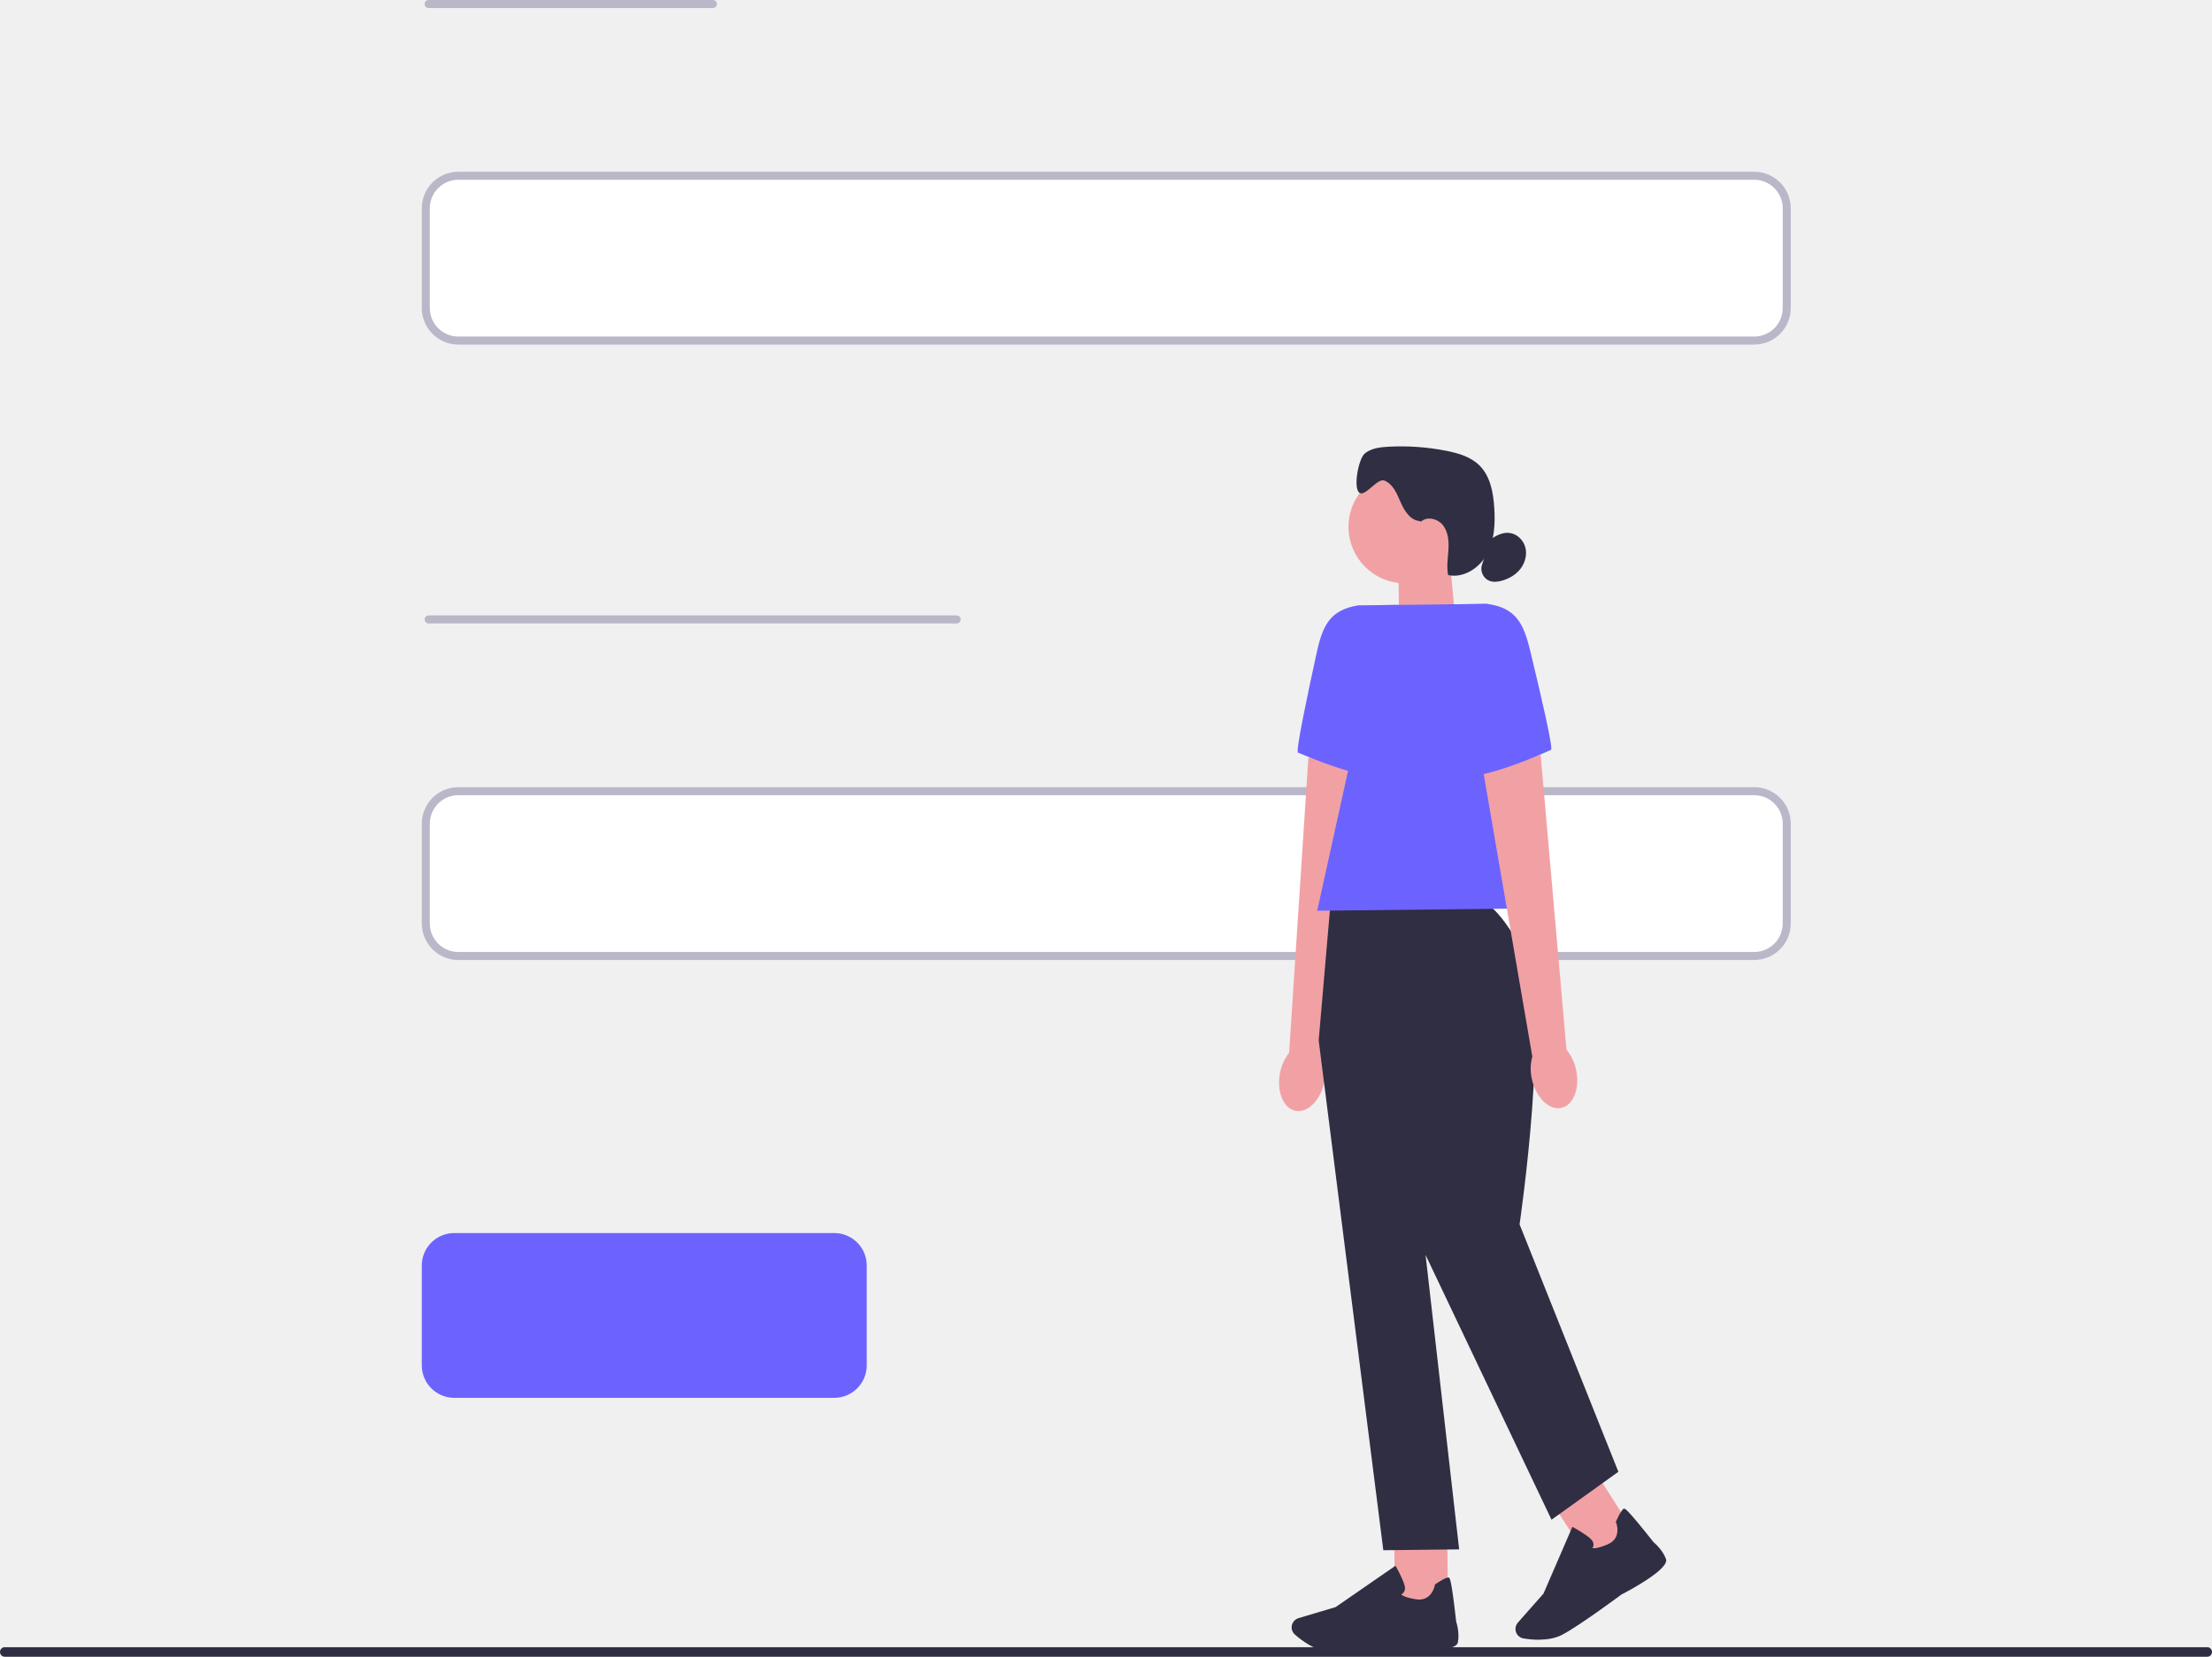
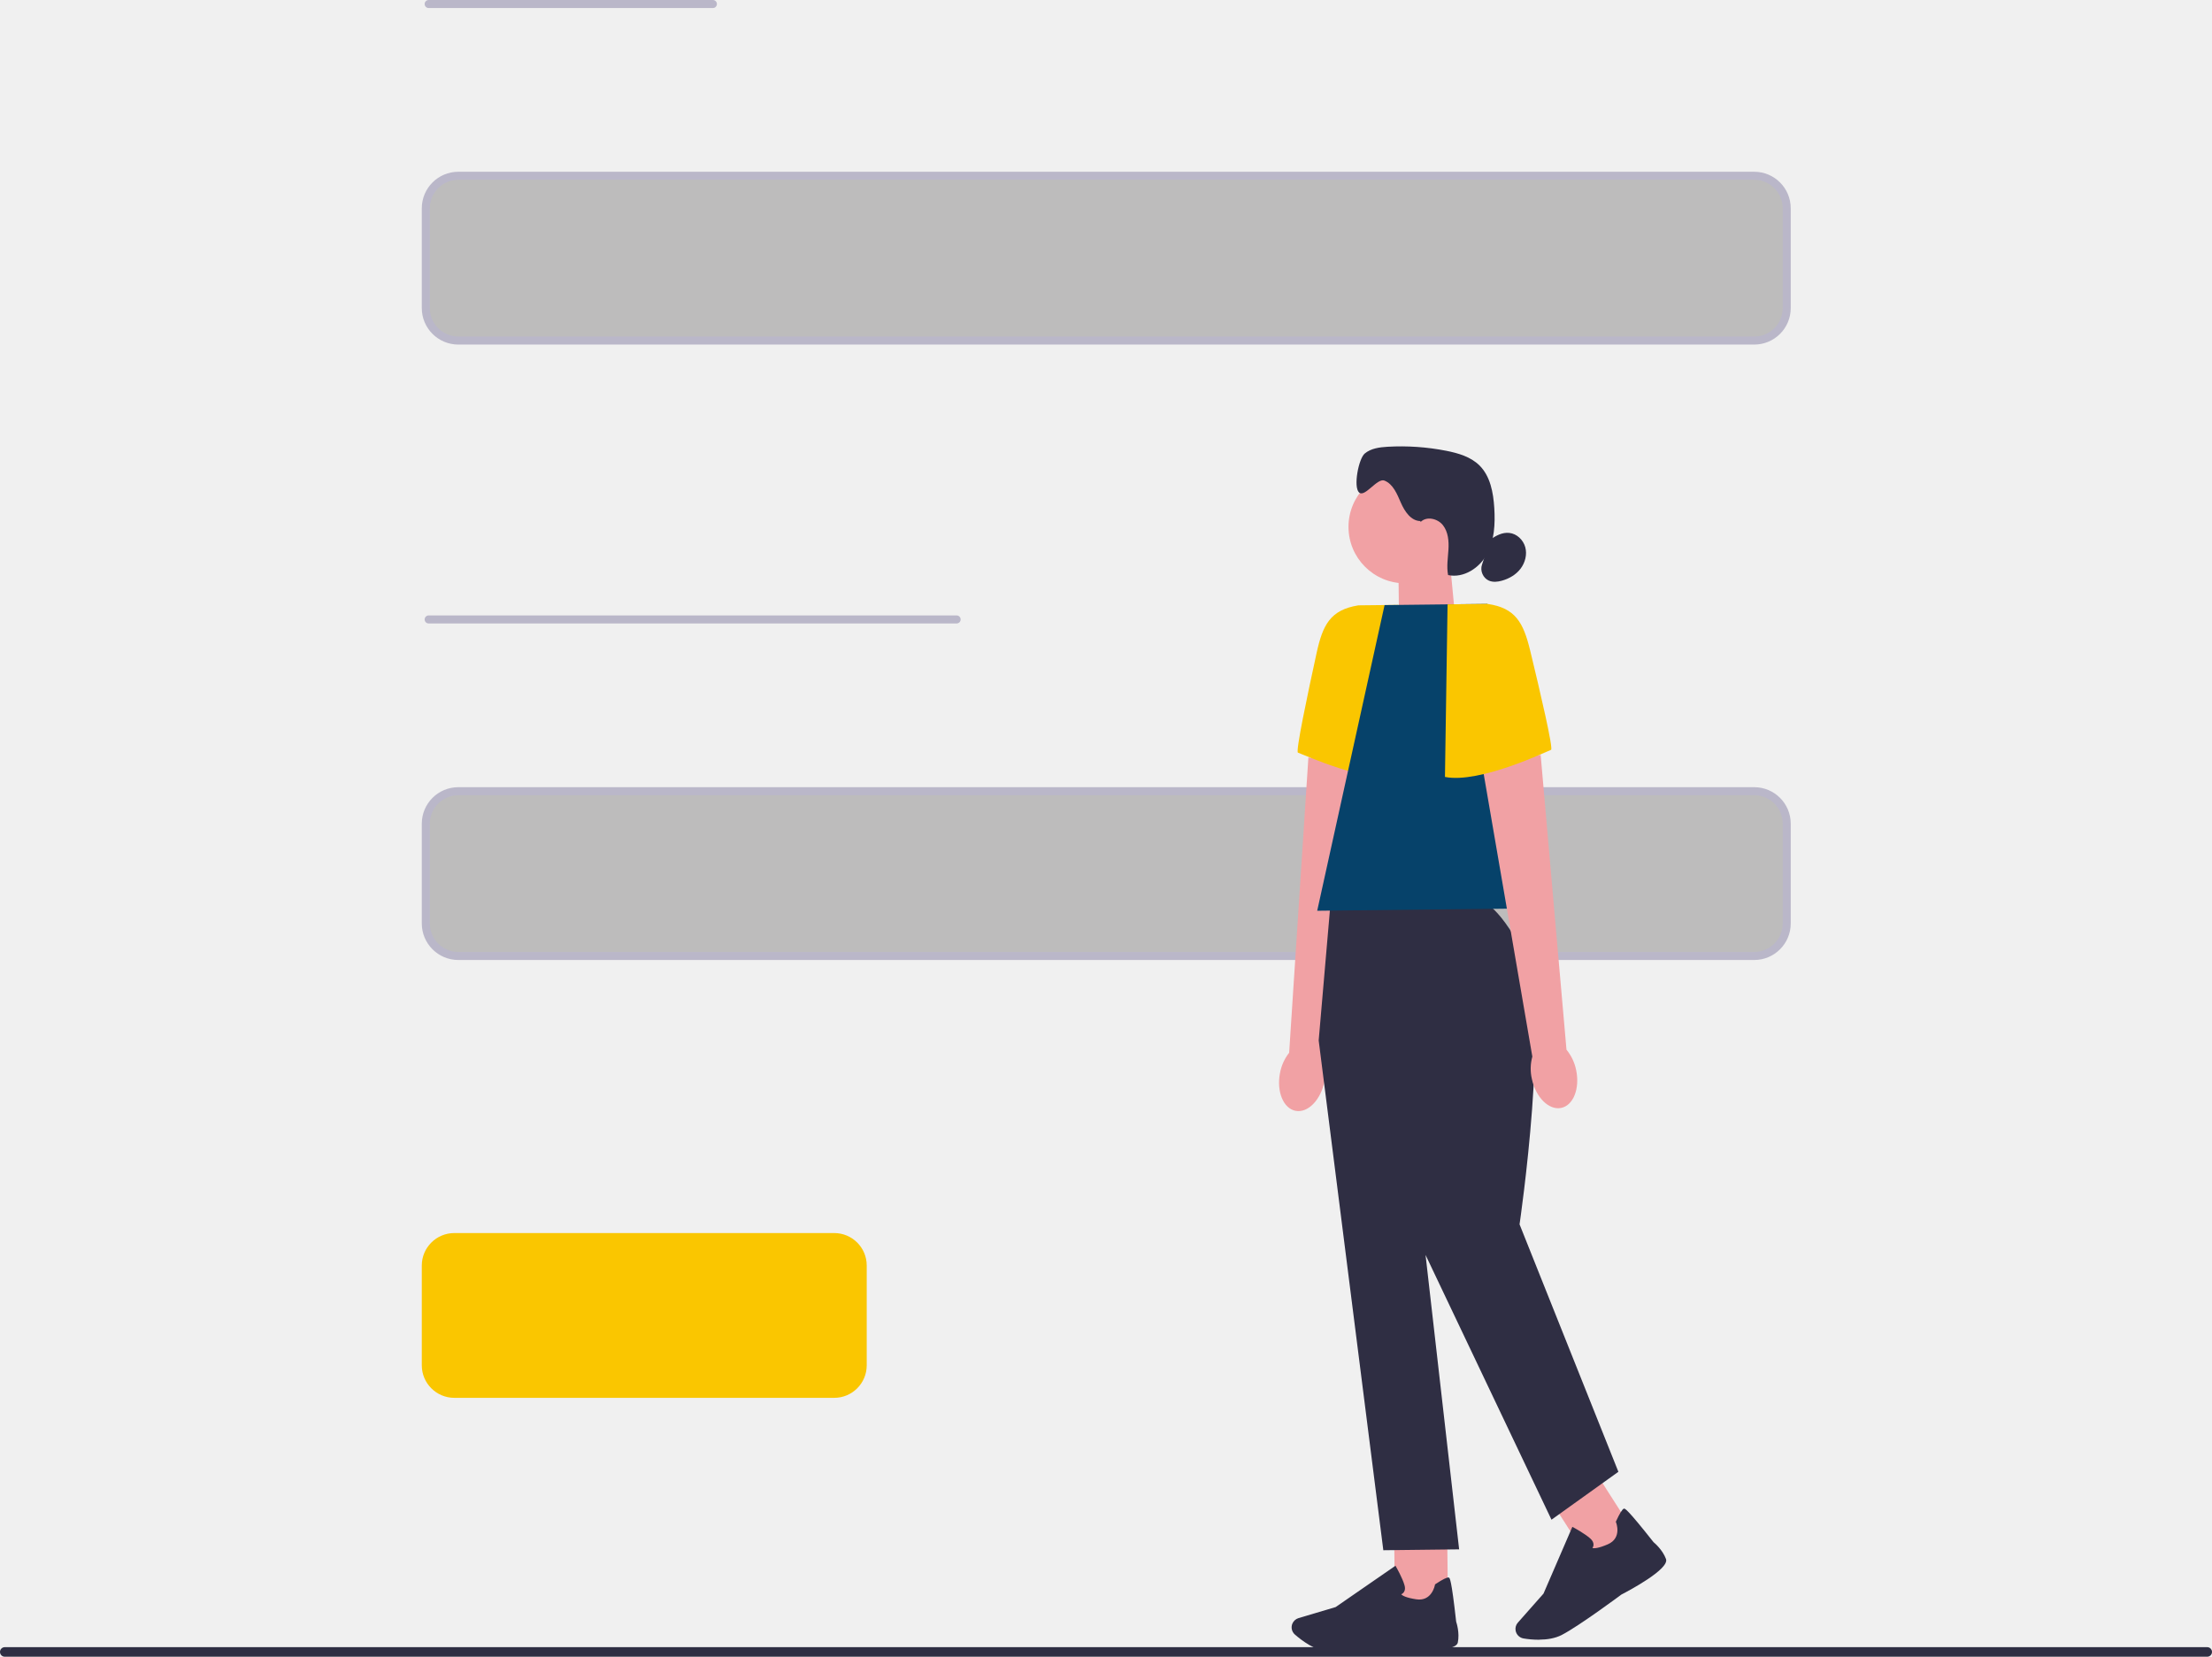
- <svg xmlns="http://www.w3.org/2000/svg" width="550.6" height="412.445" viewBox="0 0 550.6 412.445">
-   <path d="m550.6,411.255c0,.66-.53,1.19-1.19,1.19H1.19c-.66,0-1.19-.53-1.19-1.19s.53-1.19,1.19-1.19h548.22c.66,0,1.19.53,1.19,1.19Z" fill="#2e2e43" stroke-width="0" />
-   <path d="m436.659,84.784H114.076c-4.459,0-8.086-3.627-8.086-8.086v-24.853c0-4.459,3.627-8.086,8.086-8.086h322.583c4.459,0,8.086,3.627,8.086,8.086v24.853c0,4.459-3.627,8.086-8.086,8.086Z" fill="#fff" stroke="#bab7c9" stroke-linecap="round" stroke-linejoin="round" stroke-width="2" />
-   <path d="m436.659,237.99H114.076c-4.459,0-8.086-3.627-8.086-8.086v-24.853c0-4.459,3.627-8.086,8.086-8.086h322.583c4.459,0,8.086,3.627,8.086,8.086v24.853c0,4.459-3.627,8.086-8.086,8.086Z" fill="#fff" stroke="#bab7c9" stroke-linecap="round" stroke-linejoin="round" stroke-width="2" />
-   <path d="m207.659,347.99h-94.583c-4.459,0-8.086-3.627-8.086-8.086v-24.853c0-4.459,3.627-8.086,8.086-8.086h94.583c4.459,0,8.086,3.627,8.086,8.086v24.853c0,4.459-3.627,8.086-8.086,8.086Z" fill="#6c63ff" stroke-width="0" />
-   <line x1="106.698" y1="1" x2="177.448" y2="1" fill="none" stroke="#bab7c9" stroke-linecap="round" stroke-linejoin="round" stroke-width="2" />
-   <line x1="106.698" y1="154.206" x2="238.123" y2="154.206" fill="none" stroke="#bab7c9" stroke-linecap="round" stroke-linejoin="round" stroke-width="2" />
-   <rect x="390.511" y="369.323" width="13.204" height="18.73" transform="translate(-141.4433 273.5202) rotate(-32.59)" fill="#f1a1a4" stroke-width="0" />
-   <polygon points="362.348 155.102 348.294 159.901 348.073 139.608 360.863 139.465 362.348 155.102" fill="#f1a1a4" stroke-width="0" />
-   <circle cx="349.714" cy="131.157" r="14.054" fill="#f1a1a4" stroke-width="0" />
-   <path d="m353.56,129.724c-2.348-.045-3.924-2.4-4.864-4.566-.94-2.153-1.907-4.644-4.092-5.519-1.79-.713-4.877,4.267-6.304,2.97-1.485-1.355-.13-8.438,1.42-9.715s3.677-1.55,5.675-1.673c4.897-.279,9.819.058,14.631,1.012,2.97.584,6.044,1.485,8.204,3.606,2.743,2.691,3.483,6.79,3.716,10.623.246,3.924.058,8.036-1.809,11.499-1.874,3.457-5.837,6.032-9.683,5.201-.409-2.082-.045-4.216.084-6.343.13-2.114-.058-4.397-1.368-6.07s-4.073-2.309-5.558-.798" fill="#2f2e43" stroke-width="0" />
-   <path d="m370.902,134.4c1.394-1.044,3.061-1.926,4.793-1.732,1.874.201,3.47,1.732,3.969,3.548s-.019,3.826-1.154,5.331-2.841,2.503-4.657,3.016c-1.051.298-2.199.422-3.21,0-1.485-.623-2.302-2.497-1.738-4.008" fill="#2f2e43" stroke-width="0" />
-   <path id="uuid-31bdf68e-d938-48b7-86ad-7ba8e8b265d3-91-89-41-659" d="m318.603,267.171c-.882,4.624.876,8.827,3.937,9.378,3.055.551,6.252-2.756,7.141-7.38.383-1.842.298-3.749-.246-5.558l10.811-72.482-14.566-2.568-4.793,73.52c-1.174,1.505-1.959,3.249-2.283,5.111h0v-.019h-0Z" fill="#f1a1a4" stroke-width="0" />
-   <path d="m348.034,150.588l-9.923.11c-7.004,1.135-8.866,4.903-10.377,11.83-2.315,10.565-5.273,24.645-4.65,24.839.992.324,17.965,8.081,26.558,6.161l-1.602-42.94h-.006Z" fill="#6c63ff" stroke-width="0" />
-   <rect x="347.122" y="381.034" width="13.204" height="18.73" transform="translate(-4.33864 3.97541) rotate(-.64)" fill="#f1a1a4" stroke-width="0" />
-   <path d="m334.46,411.324c-1.394.019-2.62,0-3.554-.078-3.515-.279-6.881-2.834-8.587-4.326-.765-.668-1.018-1.758-.636-2.691h0c.272-.668.83-1.18,1.531-1.394l9.242-2.75,14.897-10.292.169.298c.065.11,1.569,2.75,2.082,4.54.195.681.156,1.245-.13,1.686-.195.305-.467.486-.687.597.272.279,1.128.85,3.762,1.239,3.826.571,4.598-3.411,4.624-3.58l.026-.136.11-.078c1.809-1.2,2.918-1.738,3.308-1.628.246.065.642.188,1.848,10.98.11.337.901,2.815.409,5.201-.532,2.594-11.849,1.822-14.106,1.647-.065.006-8.522.707-14.32.765h.019-.006v0Z" fill="#2f2e43" stroke-width="0" />
-   <path d="m383.212,408.211c-1.55.019-2.977-.156-3.995-.324-.999-.169-1.79-.953-1.959-1.952h0c-.13-.72.084-1.44.558-1.985l6.382-7.225,7.186-16.616.305.162c.11.058,2.782,1.505,4.17,2.75.525.473.791.973.791,1.505,0,.363-.136.662-.272.863.383.091,1.407.117,3.846-.94,3.548-1.544,2.095-5.331,2.03-5.48l-.052-.13.058-.117c.901-1.972,1.563-3.022,1.946-3.139.246-.065.642-.188,7.38,8.334.272.227,2.257,1.907,3.1,4.19.914,2.484-9.08,7.815-11.103,8.859-.058.052-10.507,7.815-14.8,10.04-1.706.882-3.736,1.174-5.584,1.187l.019.019h-.006v0Z" fill="#2f2e43" stroke-width="0" />
-   <path d="m368.178,224.185l-36.967.409-2.97,34.425,16.09,126.908,18.873-.214-8.36-73.305,31.351,65.925,16.642-11.933-24.593-61.599s7.945-53.985,1.083-67.332c-6.855-13.347-11.142-13.302-11.142-13.302v.019h-.006v0Z" fill="#2f2e43" stroke-width="0" />
-   <polygon points="386.584 226.079 327.871 226.734 344.642 150.633 370.228 150.341 386.584 226.079" fill="#6c63ff" stroke-width="0" />
-   <path id="uuid-0d1d7be6-7e67-43a2-9b15-a4bbed67d7bc-92-90-42-660" d="m392.317,266.354c.986,4.611-.681,8.846-3.723,9.462-3.048.623-6.317-2.614-7.296-7.225-.422-1.835-.383-3.742.117-5.565l-12.426-72.229,14.502-2.893,6.427,73.403c1.206,1.479,2.03,3.21,2.4,5.059h0v-.013Z" fill="#f1a1a4" stroke-width="0" />
-   <path d="m360.311,150.452l9.923-.11c7.024.986,8.969,4.708,10.643,11.603,2.549,10.513,5.811,24.515,5.201,24.729-.992.337-17.777,8.47-26.409,6.745l.655-42.966h-.013Z" fill="#6c63ff" stroke-width="0" />
+ <svg xmlns="http://www.w3.org/2000/svg" width="550.6" height="412.445">
+   <g class="layer">
+     <path d="m550.6,411.25c0,0.66 -0.53,1.19 -1.19,1.19l-548.22,0c-0.66,0 -1.19,-0.53 -1.19,-1.19s0.53,-1.19 1.19,-1.19l548.22,0c0.66,0 1.19,0.53 1.19,1.19z" fill="#2e2e43" id="svg_1" stroke-width="0" />
+     <path d="m436.66,84.78l-322.58,0c-4.46,0 -8.09,-3.62 -8.09,-8.08l0,-24.85c0,-4.46 3.63,-8.09 8.09,-8.09l322.58,0c4.46,0 8.08,3.63 8.08,8.09l0,24.85c0,4.46 -3.62,8.08 -8.08,8.08z" fill="#bdbcbc" id="svg_2" stroke="#bab7c9" stroke-linecap="round" stroke-linejoin="round" stroke-width="2" />
+     <path d="m436.66,237.99l-322.58,0c-4.46,0 -8.09,-3.63 -8.09,-8.09l0,-24.85c0,-4.46 3.63,-8.08 8.09,-8.08l322.58,0c4.46,0 8.08,3.62 8.08,8.08l0,24.85c0,4.46 -3.62,8.09 -8.08,8.09z" fill="#bdbcbc" id="svg_3" stroke="#bab7c9" stroke-linecap="round" stroke-linejoin="round" stroke-width="2" />
+     <path d="m207.66,347.99l-94.58,0c-4.46,0 -8.09,-3.63 -8.09,-8.09l0,-24.85c0,-4.46 3.63,-8.08 8.09,-8.08l94.58,0c4.46,0 8.08,3.62 8.08,8.08l0,24.85c0,4.46 -3.62,8.09 -8.08,8.09z" fill="#fac600" id="svg_4" stroke-width="0" transform="matrix(1 0 0 1 0 0)" />
+     <line fill="none" id="svg_5" stroke="#bab7c9" stroke-linecap="round" stroke-linejoin="round" stroke-width="2" x1="106.7" x2="177.45" y1="1" y2="1" />
+     <line fill="none" id="svg_6" stroke="#bab7c9" stroke-linecap="round" stroke-linejoin="round" stroke-width="2" x1="106.7" x2="238.12" y1="154.21" y2="154.21" />
+     <rect fill="#f1a1a4" height="18.73" id="svg_7" stroke-width="0" transform="translate(-141.4433 273.5202) rotate(-32.59)" width="13.2" x="390.51" y="369.32" />
+     <polygon fill="#f1a1a4" id="svg_8" points="362.348 155.102 348.294 159.901 348.073 139.608 360.863 139.465 362.348 155.102" stroke-width="0" />
+     <circle cx="349.71" cy="131.16" fill="#f1a1a4" id="svg_9" r="14.05" stroke-width="0" />
+     <path d="m353.56,129.72c-2.35,-0.04 -3.92,-2.4 -4.86,-4.56c-0.94,-2.15 -1.91,-4.65 -4.1,-5.52c-1.79,-0.71 -4.87,4.27 -6.3,2.97c-1.49,-1.36 -0.13,-8.44 1.42,-9.72s3.68,-1.55 5.67,-1.67c4.9,-0.28 9.82,0.06 14.64,1.01c2.97,0.59 6.04,1.49 8.2,3.61c2.74,2.69 3.48,6.79 3.72,10.62c0.24,3.93 0.05,8.04 -1.81,11.5c-1.88,3.46 -5.84,6.03 -9.69,5.2c-0.4,-2.08 -0.04,-4.21 0.09,-6.34c0.13,-2.11 -0.06,-4.4 -1.37,-6.07s-4.07,-2.31 -5.56,-0.8" fill="#2f2e43" id="svg_10" stroke-width="0" />
+     <path d="m370.9,134.4c1.4,-1.04 3.06,-1.93 4.79,-1.73c1.88,0.2 3.47,1.73 3.97,3.55s-0.02,3.82 -1.15,5.33s-2.84,2.5 -4.66,3.01c-1.05,0.3 -2.2,0.42 -3.21,0c-1.48,-0.62 -2.3,-2.49 -1.74,-4.01" fill="#2f2e43" id="svg_11" stroke-width="0" />
+     <path d="m318.6,267.17c-0.88,4.63 0.88,8.83 3.94,9.38c3.05,0.55 6.25,-2.76 7.14,-7.38c0.38,-1.84 0.3,-3.75 -0.25,-5.56l10.82,-72.48l-14.57,-2.57l-4.79,73.52c-1.18,1.5 -1.96,3.25 -2.29,5.11l0,0l0,-0.02l0,0z" fill="#f1a1a4" id="uuid-31bdf68e-d938-48b7-86ad-7ba8e8b265d3-91-89-41-659" stroke-width="0" />
+     <path d="m348.03,150.59l-9.92,0.11c-7,1.13 -8.86,4.9 -10.38,11.83c-2.31,10.56 -5.27,24.64 -4.65,24.84c1,0.32 17.97,8.08 26.56,6.16l-1.6,-42.94l-0.01,0z" fill="#fac600" id="svg_12" stroke-width="0" />
+     <rect fill="#f1a1a4" height="18.73" id="svg_13" stroke-width="0" transform="translate(-4.33864 3.97541) rotate(-.64)" width="13.2" x="347.12" y="381.03" />
+     <path d="m334.46,411.32c-1.39,0.02 -2.62,0 -3.55,-0.07c-3.52,-0.28 -6.88,-2.84 -8.59,-4.33c-0.77,-0.67 -1.02,-1.76 -0.64,-2.69l0,0c0.28,-0.67 0.83,-1.18 1.53,-1.4l9.25,-2.75l14.89,-10.29l0.17,0.3c0.07,0.11 1.57,2.75 2.08,4.54c0.2,0.68 0.16,1.25 -0.13,1.69c-0.19,0.3 -0.46,0.48 -0.68,0.59c0.27,0.28 1.13,0.85 3.76,1.24c3.82,0.57 4.6,-3.41 4.62,-3.58l0.03,-0.13l0.11,-0.08c1.81,-1.2 2.92,-1.74 3.31,-1.63c0.24,0.06 0.64,0.19 1.84,10.98c0.11,0.34 0.91,2.81 0.41,5.2c-0.53,2.6 -11.85,1.82 -14.1,1.65c-0.07,0.01 -8.52,0.71 -14.32,0.76l0.02,0l-0.01,0l0,0z" fill="#2f2e43" id="svg_14" stroke-width="0" />
+     <path d="m383.21,408.21c-1.55,0.02 -2.98,-0.15 -3.99,-0.32c-1,-0.17 -1.79,-0.96 -1.96,-1.96l0,0c-0.13,-0.72 0.08,-1.44 0.56,-1.98l6.38,-7.22l7.18,-16.62l0.31,0.16c0.11,0.06 2.78,1.51 4.17,2.75c0.52,0.47 0.79,0.97 0.79,1.51c0,0.36 -0.14,0.66 -0.27,0.86c0.38,0.09 1.4,0.12 3.84,-0.94c3.55,-1.55 2.1,-5.33 2.03,-5.48l-0.05,-0.13l0.06,-0.12c0.9,-1.97 1.56,-3.02 1.95,-3.14c0.24,-0.06 0.64,-0.19 7.38,8.34c0.27,0.22 2.25,1.9 3.1,4.19c0.91,2.48 -9.08,7.81 -11.11,8.86c-0.06,0.05 -10.5,7.81 -14.8,10.03c-1.7,0.89 -3.73,1.18 -5.58,1.19l0.02,0.02l-0.01,0l0,0z" fill="#2f2e43" id="svg_15" stroke-width="0" />
+     <path d="m368.18,224.19l-36.97,0.4l-2.97,34.43l16.09,126.91l18.87,-0.22l-8.36,-73.3l31.35,65.92l16.65,-11.93l-24.6,-61.6s7.95,-53.99 1.09,-67.33c-6.86,-13.35 -11.15,-13.3 -11.15,-13.3l0,0.02l0,0l0,0z" fill="#2f2e43" id="svg_16" stroke-width="0" />
+     <polygon fill="#06426a" id="svg_17" points="386.584 226.079 327.871 226.734 344.642 150.633 370.228 150.341 386.584 226.079" stroke-width="0" transform="matrix(1 0 0 1 0 0)" />
+     <path d="m392.32,266.35c0.98,4.62 -0.68,8.85 -3.73,9.47c-3.04,0.62 -6.31,-2.62 -7.29,-7.23c-0.42,-1.83 -0.38,-3.74 0.12,-5.56l-12.43,-72.23l14.5,-2.89l6.43,73.4c1.2,1.48 2.03,3.21 2.4,5.06l0,0l0,-0.02z" fill="#f1a1a4" id="uuid-0d1d7be6-7e67-43a2-9b15-a4bbed67d7bc-92-90-42-660" stroke-width="0" />
+     <path d="m360.31,150.45l9.92,-0.11c7.03,0.99 8.97,4.71 10.65,11.6c2.55,10.52 5.81,24.52 5.2,24.73c-0.99,0.34 -17.78,8.47 -26.41,6.75l0.65,-42.97l-0.01,0z" fill="#fac600" id="svg_18" stroke-width="0" transform="matrix(1 0 0 1 0 0)" />
+   </g>
</svg>
